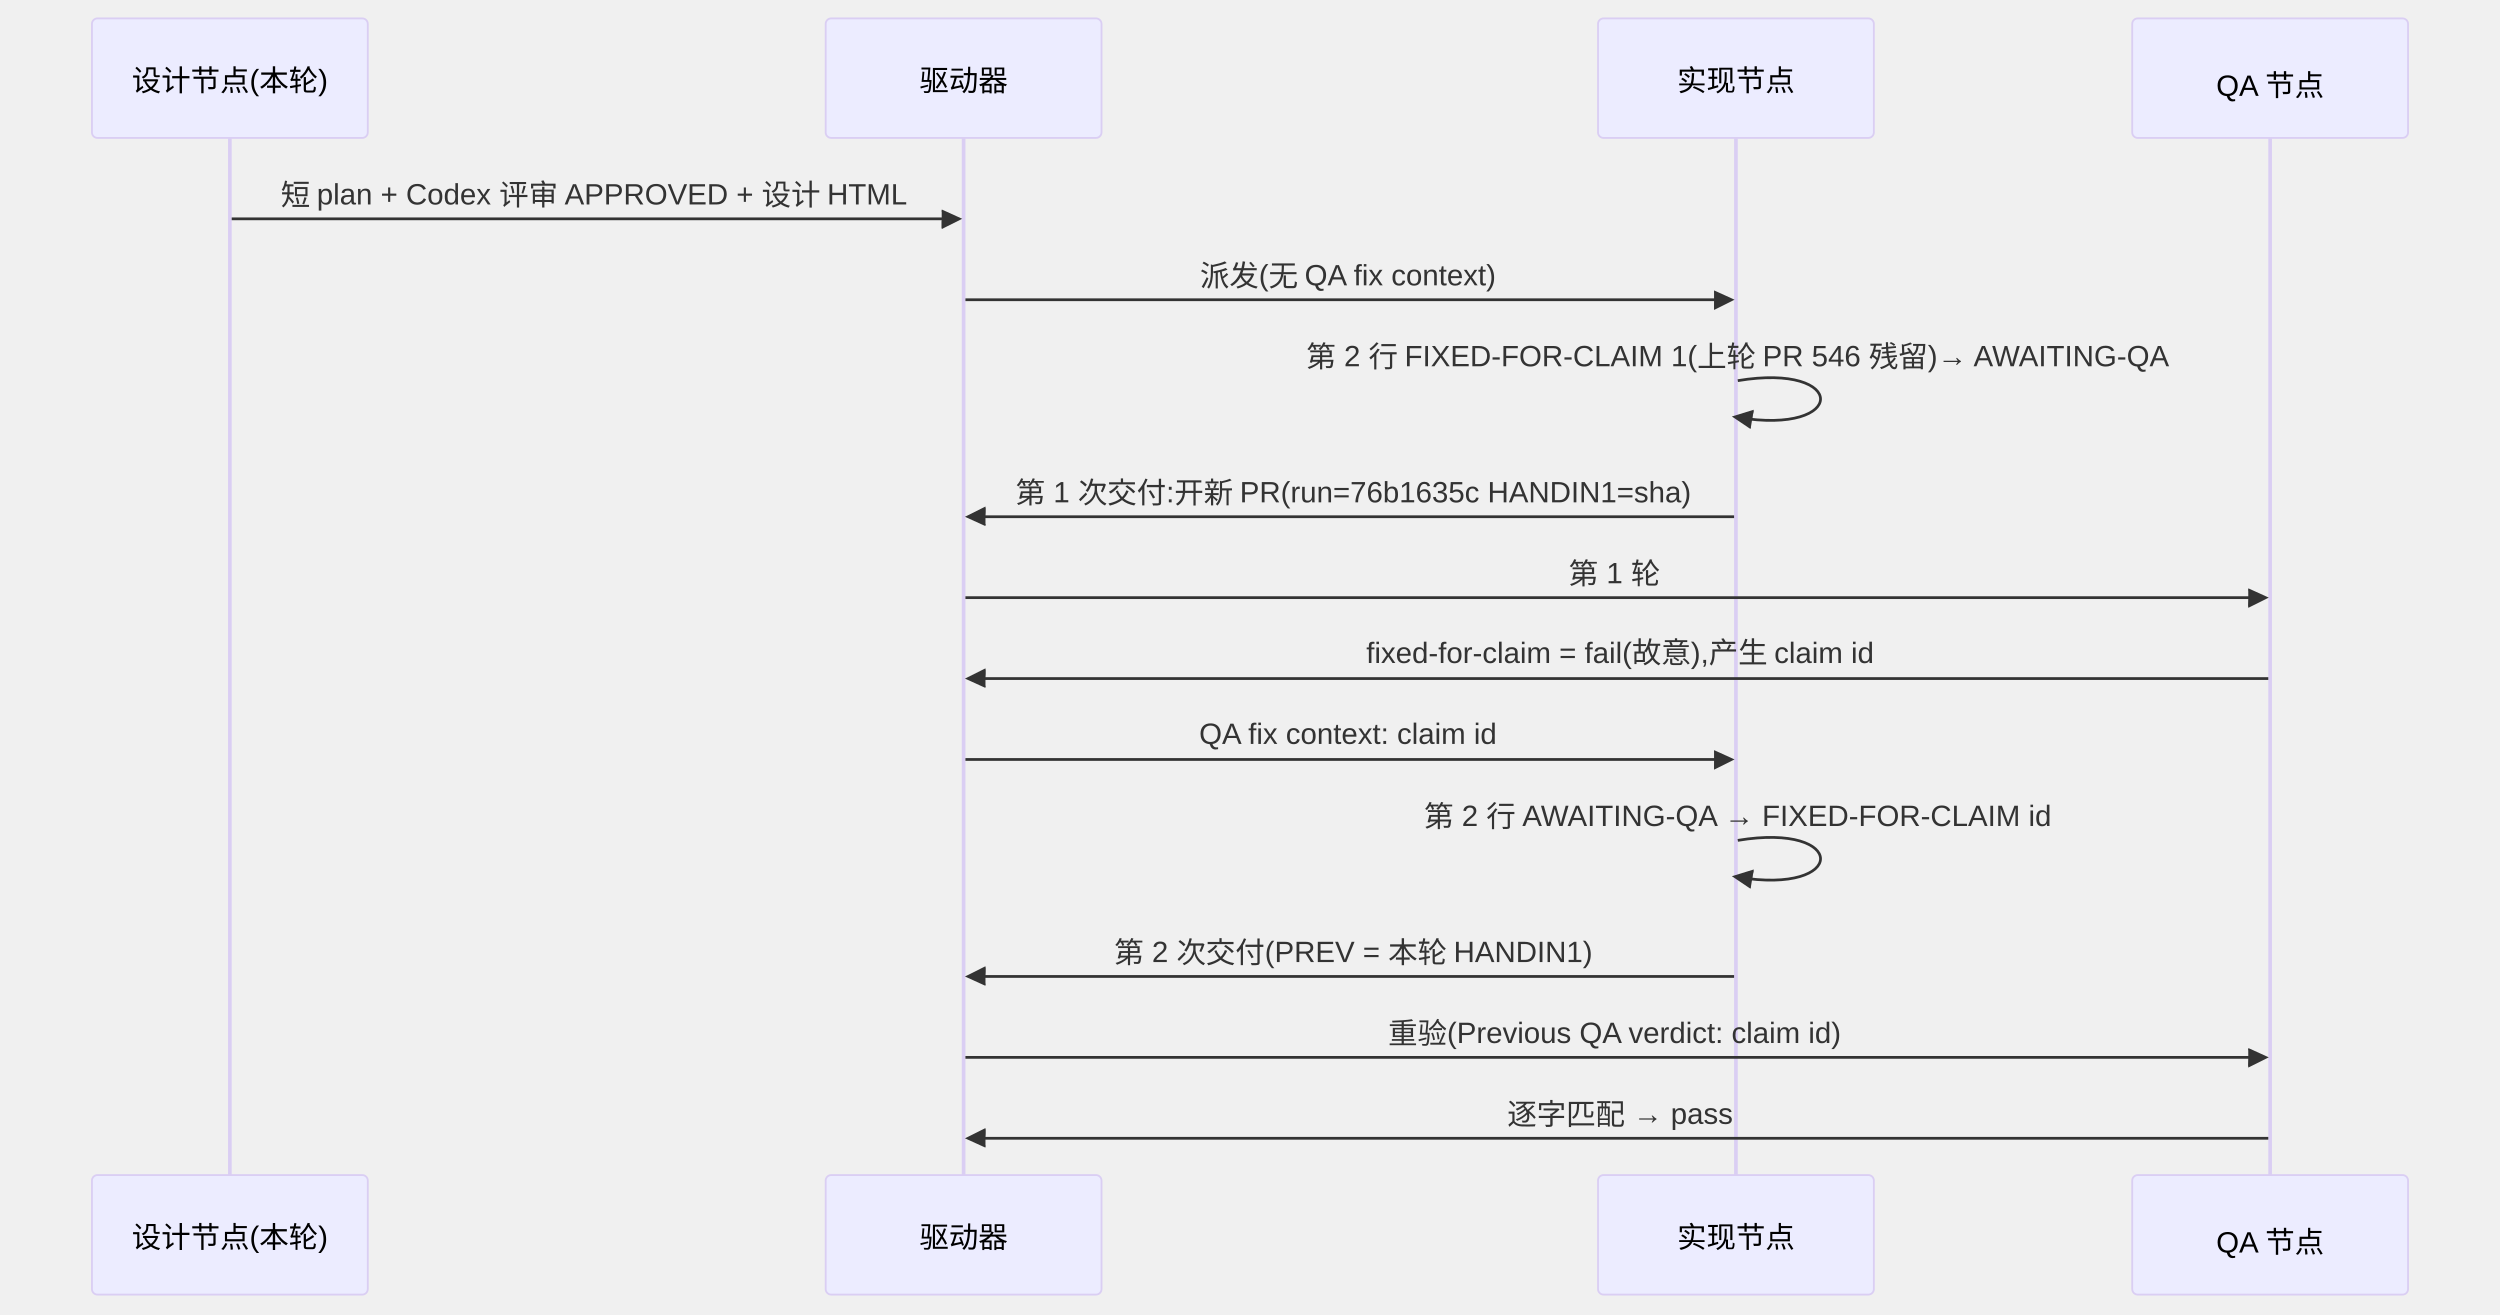
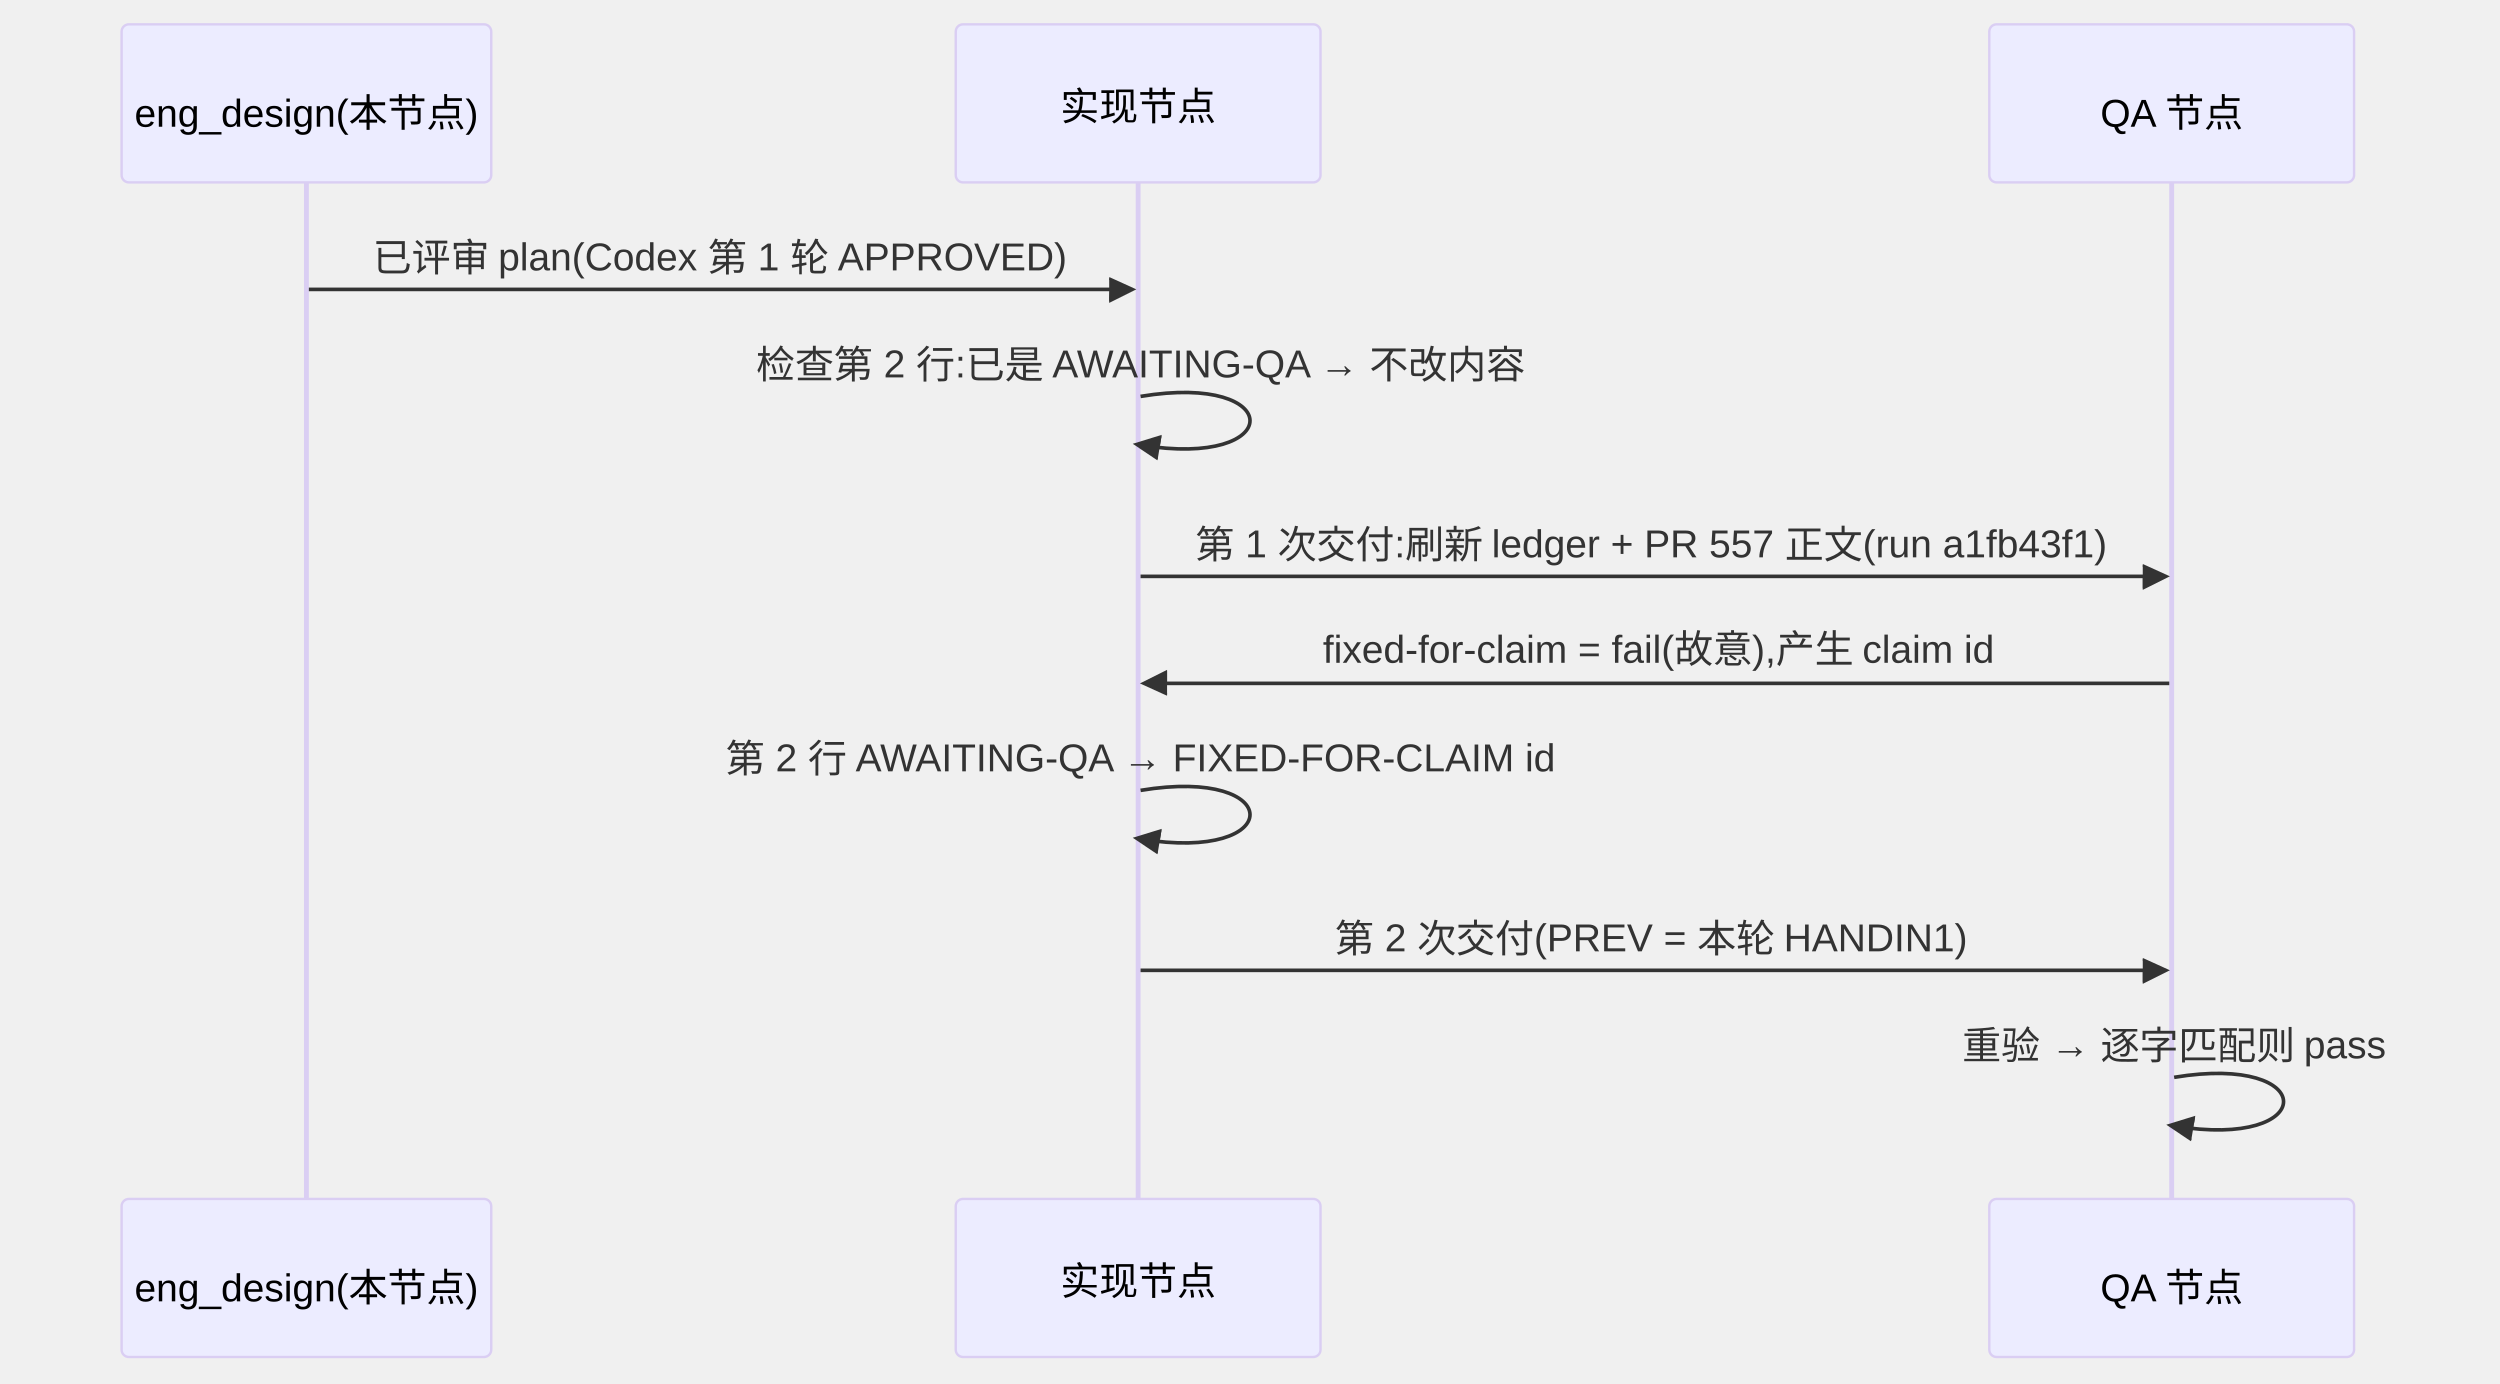
- <svg xmlns="http://www.w3.org/2000/svg" id="FLY-3226-d1" width="100%" style="max-width: 1359.5px; background-color: white;" viewBox="-50 -10 1359.5 715" role="graphics-document document" aria-roledescription="sequence">
+ <svg xmlns="http://www.w3.org/2000/svg" id="FLY-3226-d1" width="100%" style="max-width: 1028px; background-color: white;" viewBox="-50 -10 1028 569" role="graphics-document document" aria-roledescription="sequence">
  <g>
-     <rect x="1109.5" y="629" fill="#eaeaea" stroke="#666" width="150" height="65" name="Q" rx="3" ry="3" class="actor actor-bottom" />
-     <text x="1184.5" y="661.5" dominant-baseline="central" alignment-baseline="central" class="actor actor-box" style="text-anchor: middle; font-size: 16px; font-weight: 400;">
-       <tspan x="1184.5" dy="0">QA 节点</tspan>
+     <rect x="768" y="483" fill="#eaeaea" stroke="#666" width="150" height="65" name="Q" rx="3" ry="3" class="actor actor-bottom" />
+     <text x="843" y="515.5" dominant-baseline="central" alignment-baseline="central" class="actor actor-box" style="text-anchor: middle; font-size: 16px; font-weight: 400;">
+       <tspan x="843" dy="0">QA 节点</tspan>
    </text>
  </g>
  <g>
-     <rect x="819" y="629" fill="#eaeaea" stroke="#666" width="150" height="65" name="I" rx="3" ry="3" class="actor actor-bottom" />
-     <text x="894" y="661.5" dominant-baseline="central" alignment-baseline="central" class="actor actor-box" style="text-anchor: middle; font-size: 16px; font-weight: 400;">
-       <tspan x="894" dy="0">实现节点</tspan>
+     <rect x="343" y="483" fill="#eaeaea" stroke="#666" width="150" height="65" name="I" rx="3" ry="3" class="actor actor-bottom" />
+     <text x="418" y="515.5" dominant-baseline="central" alignment-baseline="central" class="actor actor-box" style="text-anchor: middle; font-size: 16px; font-weight: 400;">
+       <tspan x="418" dy="0">实现节点</tspan>
    </text>
  </g>
  <g>
-     <rect x="399" y="629" fill="#eaeaea" stroke="#666" width="150" height="65" name="D" rx="3" ry="3" class="actor actor-bottom" />
-     <text x="474" y="661.5" dominant-baseline="central" alignment-baseline="central" class="actor actor-box" style="text-anchor: middle; font-size: 16px; font-weight: 400;">
-       <tspan x="474" dy="0">驱动器</tspan>
+     <rect x="0" y="483" fill="#eaeaea" stroke="#666" width="152" height="65" name="S" rx="3" ry="3" class="actor actor-bottom" />
+     <text x="76" y="515.5" dominant-baseline="central" alignment-baseline="central" class="actor actor-box" style="text-anchor: middle; font-size: 16px; font-weight: 400;">
+       <tspan x="76" dy="0">eng_design(本节点)</tspan>
    </text>
  </g>
  <g>
-     <rect x="0" y="629" fill="#eaeaea" stroke="#666" width="150" height="65" name="S" rx="3" ry="3" class="actor actor-bottom" />
-     <text x="75" y="661.5" dominant-baseline="central" alignment-baseline="central" class="actor actor-box" style="text-anchor: middle; font-size: 16px; font-weight: 400;">
-       <tspan x="75" dy="0">设计节点(本轮)</tspan>
-     </text>
-   </g>
-   <g>
-     <line id="FLY-3226-d1-actor3" x1="1184.5" y1="65" x2="1184.5" y2="629" class="actor-line 200" stroke-width="0.5px" stroke="#999" name="Q" />
-     <g id="FLY-3226-d1-root-3">
-       <rect x="1109.5" y="0" fill="#eaeaea" stroke="#666" width="150" height="65" name="Q" rx="3" ry="3" class="actor actor-top" />
-       <text x="1184.5" y="32.5" dominant-baseline="central" alignment-baseline="central" class="actor actor-box" style="text-anchor: middle; font-size: 16px; font-weight: 400;">
-         <tspan x="1184.5" dy="0">QA 节点</tspan>
+     <line id="FLY-3226-d1-actor2" x1="843" y1="65" x2="843" y2="483" class="actor-line 200" stroke-width="0.5px" stroke="#999" name="Q" />
+     <g id="FLY-3226-d1-root-2">
+       <rect x="768" y="0" fill="#eaeaea" stroke="#666" width="150" height="65" name="Q" rx="3" ry="3" class="actor actor-top" />
+       <text x="843" y="32.5" dominant-baseline="central" alignment-baseline="central" class="actor actor-box" style="text-anchor: middle; font-size: 16px; font-weight: 400;">
+         <tspan x="843" dy="0">QA 节点</tspan>
      </text>
    </g>
  </g>
  <g>
-     <line id="FLY-3226-d1-actor2" x1="894" y1="65" x2="894" y2="629" class="actor-line 200" stroke-width="0.5px" stroke="#999" name="I" />
-     <g id="FLY-3226-d1-root-2">
-       <rect x="819" y="0" fill="#eaeaea" stroke="#666" width="150" height="65" name="I" rx="3" ry="3" class="actor actor-top" />
-       <text x="894" y="32.5" dominant-baseline="central" alignment-baseline="central" class="actor actor-box" style="text-anchor: middle; font-size: 16px; font-weight: 400;">
-         <tspan x="894" dy="0">实现节点</tspan>
+     <line id="FLY-3226-d1-actor1" x1="418" y1="65" x2="418" y2="483" class="actor-line 200" stroke-width="0.5px" stroke="#999" name="I" />
+     <g id="FLY-3226-d1-root-1">
+       <rect x="343" y="0" fill="#eaeaea" stroke="#666" width="150" height="65" name="I" rx="3" ry="3" class="actor actor-top" />
+       <text x="418" y="32.5" dominant-baseline="central" alignment-baseline="central" class="actor actor-box" style="text-anchor: middle; font-size: 16px; font-weight: 400;">
+         <tspan x="418" dy="0">实现节点</tspan>
      </text>
    </g>
  </g>
  <g>
-     <line id="FLY-3226-d1-actor1" x1="474" y1="65" x2="474" y2="629" class="actor-line 200" stroke-width="0.5px" stroke="#999" name="D" />
-     <g id="FLY-3226-d1-root-1">
-       <rect x="399" y="0" fill="#eaeaea" stroke="#666" width="150" height="65" name="D" rx="3" ry="3" class="actor actor-top" />
-       <text x="474" y="32.5" dominant-baseline="central" alignment-baseline="central" class="actor actor-box" style="text-anchor: middle; font-size: 16px; font-weight: 400;">
-         <tspan x="474" dy="0">驱动器</tspan>
-       </text>
-     </g>
-   </g>
-   <g>
-     <line id="FLY-3226-d1-actor0" x1="75" y1="65" x2="75" y2="629" class="actor-line 200" stroke-width="0.5px" stroke="#999" name="S" />
+     <line id="FLY-3226-d1-actor0" x1="76" y1="65" x2="76" y2="483" class="actor-line 200" stroke-width="0.5px" stroke="#999" name="S" />
    <g id="FLY-3226-d1-root-0">
-       <rect x="0" y="0" fill="#eaeaea" stroke="#666" width="150" height="65" name="S" rx="3" ry="3" class="actor actor-top" />
-       <text x="75" y="32.5" dominant-baseline="central" alignment-baseline="central" class="actor actor-box" style="text-anchor: middle; font-size: 16px; font-weight: 400;">
-         <tspan x="75" dy="0">设计节点(本轮)</tspan>
+       <rect x="0" y="0" fill="#eaeaea" stroke="#666" width="152" height="65" name="S" rx="3" ry="3" class="actor actor-top" />
+       <text x="76" y="32.5" dominant-baseline="central" alignment-baseline="central" class="actor actor-box" style="text-anchor: middle; font-size: 16px; font-weight: 400;">
+         <tspan x="76" dy="0">eng_design(本节点)</tspan>
      </text>
    </g>
  </g>
  <style>#FLY-3226-d1{font-family:"trebuchet ms",verdana,arial,sans-serif;font-size:16px;fill:#333;}@keyframes edge-animation-frame{from{stroke-dashoffset:0;}}@keyframes dash{to{stroke-dashoffset:0;}}#FLY-3226-d1 .edge-animation-slow{stroke-dasharray:9,5!important;stroke-dashoffset:900;animation:dash 50s linear infinite;stroke-linecap:round;}#FLY-3226-d1 .edge-animation-fast{stroke-dasharray:9,5!important;stroke-dashoffset:900;animation:dash 20s linear infinite;stroke-linecap:round;}#FLY-3226-d1 .error-icon{fill:#552222;}#FLY-3226-d1 .error-text{fill:#552222;stroke:#552222;}#FLY-3226-d1 .edge-thickness-normal{stroke-width:1px;}#FLY-3226-d1 .edge-thickness-thick{stroke-width:3.5px;}#FLY-3226-d1 .edge-pattern-solid{stroke-dasharray:0;}#FLY-3226-d1 .edge-thickness-invisible{stroke-width:0;fill:none;}#FLY-3226-d1 .edge-pattern-dashed{stroke-dasharray:3;}#FLY-3226-d1 .edge-pattern-dotted{stroke-dasharray:2;}#FLY-3226-d1 .marker{fill:#333333;stroke:#333333;}#FLY-3226-d1 .marker.cross{stroke:#333333;}#FLY-3226-d1 svg{font-family:"trebuchet ms",verdana,arial,sans-serif;font-size:16px;}#FLY-3226-d1 p{margin:0;}#FLY-3226-d1 .actor{stroke:hsl(259.626, 59.777%, 87.902%);fill:#ECECFF;}#FLY-3226-d1 text.actor&gt;tspan{fill:black;stroke:none;}#FLY-3226-d1 .actor-line{stroke:hsl(259.626, 59.777%, 87.902%);}#FLY-3226-d1 .innerArc{stroke-width:1.5;stroke-dasharray:none;}#FLY-3226-d1 .messageLine0{stroke-width:1.5;stroke-dasharray:none;stroke:#333;}#FLY-3226-d1 .messageLine1{stroke-width:1.5;stroke-dasharray:2,2;stroke:#333;}#FLY-3226-d1 #FLY-3226-d1-arrowhead path{fill:#333;stroke:#333;}#FLY-3226-d1 .sequenceNumber{fill:white;}#FLY-3226-d1 #FLY-3226-d1-sequencenumber{fill:#333;}#FLY-3226-d1 #FLY-3226-d1-crosshead path{fill:#333;stroke:#333;}#FLY-3226-d1 .messageText{fill:#333;stroke:none;}#FLY-3226-d1 .labelBox{stroke:hsl(259.626, 59.777%, 87.902%);fill:#ECECFF;}#FLY-3226-d1 .labelText,#FLY-3226-d1 .labelText&gt;tspan{fill:black;stroke:none;}#FLY-3226-d1 .loopText,#FLY-3226-d1 .loopText&gt;tspan{fill:black;stroke:none;}#FLY-3226-d1 .loopLine{stroke-width:2px;stroke-dasharray:2,2;stroke:hsl(259.626, 59.777%, 87.902%);fill:hsl(259.626, 59.777%, 87.902%);}#FLY-3226-d1 .note{stroke:#aaaa33;fill:#fff5ad;}#FLY-3226-d1 .noteText,#FLY-3226-d1 .noteText&gt;tspan{fill:black;stroke:none;}#FLY-3226-d1 .activation0{fill:#f4f4f4;stroke:#666;}#FLY-3226-d1 .activation1{fill:#f4f4f4;stroke:#666;}#FLY-3226-d1 .activation2{fill:#f4f4f4;stroke:#666;}#FLY-3226-d1 .actorPopupMenu{position:absolute;}#FLY-3226-d1 .actorPopupMenuPanel{position:absolute;fill:#ECECFF;box-shadow:0px 8px 16px 0px rgba(0,0,0,0.2);filter:drop-shadow(3px 5px 2px rgb(0 0 0 / 0.4));}#FLY-3226-d1 .actor-man line{stroke:hsl(259.626, 59.777%, 87.902%);fill:#ECECFF;}#FLY-3226-d1 .actor-man circle,#FLY-3226-d1 line{stroke:hsl(259.626, 59.777%, 87.902%);fill:#ECECFF;stroke-width:2px;}#FLY-3226-d1 :root{--mermaid-font-family:"trebuchet ms",verdana,arial,sans-serif;}</style>
  <g />
  <defs>
    <symbol id="FLY-3226-d1-computer" width="24" height="24">
      <path transform="scale(.5)" d="M2 2v13h20v-13h-20zm18 11h-16v-9h16v9zm-10.228 6l.466-1h3.524l.467 1h-4.457zm14.228 3h-24l2-6h2.104l-1.33 4h18.45l-1.297-4h2.073l2 6zm-5-10h-14v-7h14v7z" />
    </symbol>
  </defs>
  <defs>
    <symbol id="FLY-3226-d1-database" fill-rule="evenodd" clip-rule="evenodd">
      <path transform="scale(.5)" d="M12.258.001l.256.004.255.005.253.008.251.01.249.012.247.015.246.016.242.019.241.02.239.023.236.024.233.027.231.028.229.031.225.032.223.034.22.036.217.038.214.04.211.041.208.043.205.045.201.046.198.048.194.05.191.051.187.053.183.054.18.056.175.057.172.059.168.06.163.061.16.063.155.064.15.066.074.033.073.033.071.034.07.034.069.035.068.035.067.035.066.035.064.036.064.036.062.036.06.036.06.037.058.037.058.037.055.038.055.038.053.038.052.038.051.039.05.039.048.039.047.039.045.04.044.04.043.04.041.04.04.041.039.041.037.041.036.041.034.041.033.042.032.042.03.042.029.042.027.042.026.043.024.043.023.043.021.043.02.043.018.044.017.043.015.044.013.044.012.044.011.045.009.044.007.045.006.045.004.045.002.045.001.045v17l-.001.045-.002.045-.004.045-.006.045-.007.045-.009.044-.011.045-.012.044-.013.044-.015.044-.017.043-.018.044-.02.043-.021.043-.023.043-.024.043-.026.043-.027.042-.029.042-.03.042-.032.042-.033.042-.034.041-.036.041-.037.041-.039.041-.04.041-.041.04-.043.04-.044.04-.045.04-.047.039-.048.039-.05.039-.051.039-.052.038-.053.038-.055.038-.055.038-.058.037-.058.037-.06.037-.06.036-.062.036-.064.036-.064.036-.066.035-.067.035-.068.035-.069.035-.07.034-.071.034-.073.033-.074.033-.15.066-.155.064-.16.063-.163.061-.168.06-.172.059-.175.057-.18.056-.183.054-.187.053-.191.051-.194.05-.198.048-.201.046-.205.045-.208.043-.211.041-.214.04-.217.038-.22.036-.223.034-.225.032-.229.031-.231.028-.233.027-.236.024-.239.023-.241.02-.242.019-.246.016-.247.015-.249.012-.251.01-.253.008-.255.005-.256.004-.258.001-.258-.001-.256-.004-.255-.005-.253-.008-.251-.01-.249-.012-.247-.015-.245-.016-.243-.019-.241-.02-.238-.023-.236-.024-.234-.027-.231-.028-.228-.031-.226-.032-.223-.034-.22-.036-.217-.038-.214-.04-.211-.041-.208-.043-.204-.045-.201-.046-.198-.048-.195-.05-.19-.051-.187-.053-.184-.054-.179-.056-.176-.057-.172-.059-.167-.06-.164-.061-.159-.063-.155-.064-.151-.066-.074-.033-.072-.033-.072-.034-.07-.034-.069-.035-.068-.035-.067-.035-.066-.035-.064-.036-.063-.036-.062-.036-.061-.036-.06-.037-.058-.037-.057-.037-.056-.038-.055-.038-.053-.038-.052-.038-.051-.039-.049-.039-.049-.039-.046-.039-.046-.04-.044-.04-.043-.04-.041-.04-.04-.041-.039-.041-.037-.041-.036-.041-.034-.041-.033-.042-.032-.042-.03-.042-.029-.042-.027-.042-.026-.043-.024-.043-.023-.043-.021-.043-.02-.043-.018-.044-.017-.043-.015-.044-.013-.044-.012-.044-.011-.045-.009-.044-.007-.045-.006-.045-.004-.045-.002-.045-.001-.045v-17l.001-.045.002-.045.004-.045.006-.045.007-.045.009-.044.011-.045.012-.044.013-.044.015-.044.017-.043.018-.044.02-.043.021-.043.023-.043.024-.043.026-.043.027-.042.029-.042.03-.042.032-.042.033-.042.034-.041.036-.041.037-.041.039-.041.04-.041.041-.04.043-.04.044-.04.046-.04.046-.039.049-.039.049-.039.051-.039.052-.038.053-.038.055-.038.056-.038.057-.037.058-.037.06-.037.061-.036.062-.036.063-.036.064-.036.066-.035.067-.035.068-.035.069-.035.07-.034.072-.034.072-.033.074-.033.151-.066.155-.064.159-.063.164-.061.167-.06.172-.059.176-.057.179-.056.184-.054.187-.053.19-.051.195-.05.198-.048.201-.046.204-.045.208-.043.211-.041.214-.04.217-.038.22-.036.223-.034.226-.032.228-.031.231-.028.234-.027.236-.024.238-.023.241-.02.243-.019.245-.016.247-.015.249-.012.251-.01.253-.008.255-.005.256-.004.258-.001.258.001zm-9.258 20.499v.01l.001.021.003.021.004.022.005.021.006.022.007.022.009.023.01.022.011.023.012.023.013.023.015.023.016.024.017.023.018.024.019.024.021.024.022.025.023.024.024.025.052.049.056.05.061.051.066.051.07.051.075.051.079.052.084.052.088.052.092.052.097.052.102.051.105.052.11.052.114.051.119.051.123.051.127.05.131.05.135.05.139.048.144.049.147.047.152.047.155.047.16.045.163.045.167.043.171.043.176.041.178.041.183.039.187.039.19.037.194.035.197.035.202.033.204.031.209.03.212.029.216.027.219.025.222.024.226.021.23.02.233.018.236.016.24.015.243.012.246.01.249.008.253.005.256.004.259.001.26-.001.257-.004.254-.005.25-.008.247-.011.244-.012.241-.014.237-.016.233-.018.231-.021.226-.021.224-.024.22-.026.216-.027.212-.028.21-.031.205-.031.202-.034.198-.034.194-.036.191-.037.187-.039.183-.04.179-.04.175-.042.172-.043.168-.044.163-.045.16-.046.155-.046.152-.047.148-.048.143-.049.139-.049.136-.05.131-.05.126-.05.123-.051.118-.052.114-.051.11-.052.106-.052.101-.052.096-.052.092-.052.088-.053.083-.051.079-.052.074-.052.07-.051.065-.051.06-.051.056-.05.051-.05.023-.024.023-.025.021-.024.02-.024.019-.024.018-.024.017-.024.015-.023.014-.024.013-.023.012-.023.01-.023.01-.022.008-.022.006-.022.006-.022.004-.022.004-.021.001-.021.001-.021v-4.127l-.077.055-.08.053-.083.054-.085.053-.087.052-.09.052-.093.051-.095.05-.097.05-.1.049-.102.049-.105.048-.106.047-.109.047-.111.046-.114.045-.115.045-.118.044-.12.043-.122.042-.124.042-.126.041-.128.04-.13.04-.132.038-.134.038-.135.037-.138.037-.139.035-.142.035-.143.034-.144.033-.147.032-.148.031-.15.03-.151.03-.153.029-.154.027-.156.027-.158.026-.159.025-.161.024-.162.023-.163.022-.165.021-.166.02-.167.019-.169.018-.169.017-.171.016-.173.015-.173.014-.175.013-.175.012-.177.011-.178.01-.179.008-.179.008-.181.006-.182.005-.182.004-.184.003-.184.002h-.37l-.184-.002-.184-.003-.182-.004-.182-.005-.181-.006-.179-.008-.179-.008-.178-.01-.176-.011-.176-.012-.175-.013-.173-.014-.172-.015-.171-.016-.17-.017-.169-.018-.167-.019-.166-.02-.165-.021-.163-.022-.162-.023-.161-.024-.159-.025-.157-.026-.156-.027-.155-.027-.153-.029-.151-.03-.15-.03-.148-.031-.146-.032-.145-.033-.143-.034-.141-.035-.14-.035-.137-.037-.136-.037-.134-.038-.132-.038-.13-.04-.128-.04-.126-.041-.124-.042-.122-.042-.12-.044-.117-.043-.116-.045-.113-.045-.112-.046-.109-.047-.106-.047-.105-.048-.102-.049-.1-.049-.097-.05-.095-.05-.093-.052-.09-.051-.087-.052-.085-.053-.083-.054-.08-.054-.077-.054v4.127zm0-5.654v.011l.001.021.003.021.004.021.005.022.006.022.007.022.009.022.01.022.011.023.012.023.013.023.015.024.016.023.017.024.018.024.019.024.021.024.022.024.023.025.024.024.052.05.056.05.061.05.066.051.07.051.075.052.079.051.084.052.088.052.092.052.097.052.102.052.105.052.11.051.114.051.119.052.123.05.127.051.131.05.135.049.139.049.144.048.147.048.152.047.155.046.16.045.163.045.167.044.171.042.176.042.178.04.183.04.187.038.19.037.194.036.197.034.202.033.204.032.209.03.212.028.216.027.219.025.222.024.226.022.23.02.233.018.236.016.24.014.243.012.246.01.249.008.253.006.256.003.259.001.26-.001.257-.003.254-.006.25-.008.247-.01.244-.012.241-.015.237-.016.233-.018.231-.02.226-.022.224-.024.22-.025.216-.027.212-.029.21-.03.205-.032.202-.033.198-.035.194-.036.191-.037.187-.039.183-.039.179-.041.175-.042.172-.043.168-.044.163-.045.16-.045.155-.047.152-.047.148-.048.143-.048.139-.05.136-.049.131-.05.126-.051.123-.051.118-.051.114-.052.11-.052.106-.052.101-.052.096-.052.092-.052.088-.052.083-.052.079-.052.074-.051.07-.052.065-.051.06-.05.056-.051.051-.049.023-.025.023-.024.021-.025.02-.024.019-.024.018-.024.017-.024.015-.023.014-.023.013-.024.012-.022.01-.023.01-.023.008-.022.006-.022.006-.022.004-.021.004-.022.001-.021.001-.021v-4.139l-.077.054-.08.054-.083.054-.085.052-.087.053-.09.051-.093.051-.095.051-.097.05-.1.049-.102.049-.105.048-.106.047-.109.047-.111.046-.114.045-.115.044-.118.044-.12.044-.122.042-.124.042-.126.041-.128.04-.13.039-.132.039-.134.038-.135.037-.138.036-.139.036-.142.035-.143.033-.144.033-.147.033-.148.031-.15.03-.151.03-.153.028-.154.028-.156.027-.158.026-.159.025-.161.024-.162.023-.163.022-.165.021-.166.02-.167.019-.169.018-.169.017-.171.016-.173.015-.173.014-.175.013-.175.012-.177.011-.178.009-.179.009-.179.007-.181.007-.182.005-.182.004-.184.003-.184.002h-.37l-.184-.002-.184-.003-.182-.004-.182-.005-.181-.007-.179-.007-.179-.009-.178-.009-.176-.011-.176-.012-.175-.013-.173-.014-.172-.015-.171-.016-.17-.017-.169-.018-.167-.019-.166-.02-.165-.021-.163-.022-.162-.023-.161-.024-.159-.025-.157-.026-.156-.027-.155-.028-.153-.028-.151-.03-.15-.03-.148-.031-.146-.033-.145-.033-.143-.033-.141-.035-.14-.036-.137-.036-.136-.037-.134-.038-.132-.039-.13-.039-.128-.04-.126-.041-.124-.042-.122-.043-.12-.043-.117-.044-.116-.044-.113-.046-.112-.046-.109-.046-.106-.047-.105-.048-.102-.049-.1-.049-.097-.05-.095-.051-.093-.051-.09-.051-.087-.053-.085-.052-.083-.054-.08-.054-.077-.054v4.139zm0-5.666v.011l.001.02.003.022.004.021.005.022.006.021.007.022.009.023.01.022.011.023.012.023.013.023.015.023.016.024.017.024.018.023.019.024.021.025.022.024.023.024.024.025.052.05.056.05.061.05.066.051.07.051.075.052.079.051.084.052.088.052.092.052.097.052.102.052.105.051.11.052.114.051.119.051.123.051.127.05.131.05.135.05.139.049.144.048.147.048.152.047.155.046.16.045.163.045.167.043.171.043.176.042.178.04.183.04.187.038.19.037.194.036.197.034.202.033.204.032.209.03.212.028.216.027.219.025.222.024.226.021.23.02.233.018.236.017.24.014.243.012.246.01.249.008.253.006.256.003.259.001.26-.001.257-.003.254-.006.25-.008.247-.01.244-.013.241-.014.237-.016.233-.018.231-.02.226-.022.224-.024.22-.025.216-.027.212-.029.21-.03.205-.032.202-.033.198-.035.194-.036.191-.037.187-.039.183-.039.179-.041.175-.042.172-.043.168-.044.163-.045.16-.045.155-.047.152-.047.148-.048.143-.049.139-.049.136-.049.131-.051.126-.05.123-.051.118-.052.114-.051.11-.052.106-.052.101-.052.096-.052.092-.052.088-.052.083-.052.079-.052.074-.052.07-.051.065-.051.06-.051.056-.05.051-.049.023-.025.023-.025.021-.024.02-.024.019-.024.018-.024.017-.024.015-.023.014-.024.013-.023.012-.023.01-.022.01-.023.008-.022.006-.022.006-.022.004-.022.004-.021.001-.021.001-.021v-4.153l-.077.054-.08.054-.083.053-.085.053-.087.053-.09.051-.093.051-.095.051-.097.05-.1.049-.102.048-.105.048-.106.048-.109.046-.111.046-.114.046-.115.044-.118.044-.12.043-.122.043-.124.042-.126.041-.128.04-.13.039-.132.039-.134.038-.135.037-.138.036-.139.036-.142.034-.143.034-.144.033-.147.032-.148.032-.15.03-.151.03-.153.028-.154.028-.156.027-.158.026-.159.024-.161.024-.162.023-.163.023-.165.021-.166.02-.167.019-.169.018-.169.017-.171.016-.173.015-.173.014-.175.013-.175.012-.177.01-.178.01-.179.009-.179.007-.181.006-.182.006-.182.004-.184.003-.184.001-.185.001-.185-.001-.184-.001-.184-.003-.182-.004-.182-.006-.181-.006-.179-.007-.179-.009-.178-.01-.176-.01-.176-.012-.175-.013-.173-.014-.172-.015-.171-.016-.17-.017-.169-.018-.167-.019-.166-.02-.165-.021-.163-.023-.162-.023-.161-.024-.159-.024-.157-.026-.156-.027-.155-.028-.153-.028-.151-.03-.15-.03-.148-.032-.146-.032-.145-.033-.143-.034-.141-.034-.14-.036-.137-.036-.136-.037-.134-.038-.132-.039-.13-.039-.128-.041-.126-.041-.124-.041-.122-.043-.12-.043-.117-.044-.116-.044-.113-.046-.112-.046-.109-.046-.106-.048-.105-.048-.102-.048-.1-.05-.097-.049-.095-.051-.093-.051-.09-.052-.087-.052-.085-.053-.083-.053-.08-.054-.077-.054v4.153zm8.74-8.179l-.257.004-.254.005-.25.008-.247.011-.244.012-.241.014-.237.016-.233.018-.231.021-.226.022-.224.023-.22.026-.216.027-.212.028-.21.031-.205.032-.202.033-.198.034-.194.036-.191.038-.187.038-.183.04-.179.041-.175.042-.172.043-.168.043-.163.045-.16.046-.155.046-.152.048-.148.048-.143.048-.139.049-.136.05-.131.05-.126.051-.123.051-.118.051-.114.052-.11.052-.106.052-.101.052-.096.052-.092.052-.088.052-.083.052-.079.052-.074.051-.07.052-.065.051-.06.05-.056.05-.051.05-.023.025-.023.024-.021.024-.02.025-.019.024-.018.024-.017.023-.015.024-.014.023-.013.023-.012.023-.01.023-.01.022-.008.022-.006.023-.006.021-.004.022-.004.021-.001.021-.001.021.001.021.001.021.004.021.004.022.006.021.006.023.008.022.01.022.01.023.012.023.013.023.014.023.015.024.017.023.018.024.019.024.02.025.021.024.023.024.023.025.051.05.056.05.06.05.065.051.07.052.074.051.079.052.083.052.088.052.092.052.096.052.101.052.106.052.11.052.114.052.118.051.123.051.126.051.131.05.136.05.139.049.143.048.148.048.152.048.155.046.16.046.163.045.168.043.172.043.175.042.179.041.183.04.187.038.191.038.194.036.198.034.202.033.205.032.21.031.212.028.216.027.22.026.224.023.226.022.231.021.233.018.237.016.241.014.244.012.247.011.25.008.254.005.257.004.26.001.26-.001.257-.004.254-.005.25-.008.247-.011.244-.012.241-.014.237-.016.233-.018.231-.021.226-.022.224-.023.22-.026.216-.027.212-.028.21-.031.205-.032.202-.033.198-.034.194-.036.191-.038.187-.038.183-.04.179-.041.175-.042.172-.043.168-.043.163-.045.16-.046.155-.046.152-.048.148-.048.143-.048.139-.049.136-.05.131-.05.126-.051.123-.051.118-.051.114-.052.11-.052.106-.052.101-.052.096-.052.092-.052.088-.052.083-.052.079-.052.074-.051.07-.052.065-.051.06-.05.056-.05.051-.05.023-.025.023-.024.021-.024.02-.025.019-.024.018-.024.017-.023.015-.024.014-.023.013-.023.012-.023.01-.023.01-.022.008-.022.006-.023.006-.021.004-.022.004-.021.001-.021.001-.021-.001-.021-.001-.021-.004-.021-.004-.022-.006-.021-.006-.023-.008-.022-.01-.022-.01-.023-.012-.023-.013-.023-.014-.023-.015-.024-.017-.023-.018-.024-.019-.024-.02-.025-.021-.024-.023-.024-.023-.025-.051-.05-.056-.05-.06-.05-.065-.051-.07-.052-.074-.051-.079-.052-.083-.052-.088-.052-.092-.052-.096-.052-.101-.052-.106-.052-.11-.052-.114-.052-.118-.051-.123-.051-.126-.051-.131-.05-.136-.05-.139-.049-.143-.048-.148-.048-.152-.048-.155-.046-.16-.046-.163-.045-.168-.043-.172-.043-.175-.042-.179-.041-.183-.04-.187-.038-.191-.038-.194-.036-.198-.034-.202-.033-.205-.032-.21-.031-.212-.028-.216-.027-.22-.026-.224-.023-.226-.022-.231-.021-.233-.018-.237-.016-.241-.014-.244-.012-.247-.011-.25-.008-.254-.005-.257-.004-.26-.001-.26.001z" />
    </symbol>
  </defs>
  <defs>
    <symbol id="FLY-3226-d1-clock" width="24" height="24">
      <path transform="scale(.5)" d="M12 2c5.514 0 10 4.486 10 10s-4.486 10-10 10-10-4.486-10-10 4.486-10 10-10zm0-2c-6.627 0-12 5.373-12 12s5.373 12 12 12 12-5.373 12-12-5.373-12-12-12zm5.848 12.459c.202.038.202.333.001.372-1.907.361-6.045 1.111-6.547 1.111-.719 0-1.301-.582-1.301-1.301 0-.512.77-5.447 1.125-7.445.034-.192.312-.181.343.014l.985 6.238 5.394 1.011z" />
    </symbol>
  </defs>
  <defs>
    <marker id="FLY-3226-d1-arrowhead" refX="7.9" refY="5" markerUnits="userSpaceOnUse" markerWidth="12" markerHeight="12" orient="auto-start-reverse">
      <path d="M -1 0 L 10 5 L 0 10 z" />
    </marker>
  </defs>
  <defs>
    <marker id="FLY-3226-d1-crosshead" markerWidth="15" markerHeight="8" orient="auto" refX="4" refY="4.5">
      <path fill="none" stroke="#000000" stroke-width="1pt" d="M 1,2 L 6,7 M 6,2 L 1,7" style="stroke-dasharray: 0, 0;" />
    </marker>
  </defs>
  <defs>
    <marker id="FLY-3226-d1-filled-head" refX="15.5" refY="7" markerWidth="20" markerHeight="28" orient="auto">
      <path d="M 18,7 L9,13 L14,7 L9,1 Z" />
    </marker>
  </defs>
  <defs>
    <marker id="FLY-3226-d1-sequencenumber" refX="15" refY="15" markerWidth="60" markerHeight="40" orient="auto">
      <circle cx="15" cy="15" r="6" />
    </marker>
  </defs>
-   <text x="273" y="80" text-anchor="middle" dominant-baseline="middle" alignment-baseline="middle" class="messageText" dy="1em" style="font-size: 16px; font-weight: 400;">短 plan + Codex 评审 APPROVED + 设计 HTML</text>
-   <line x1="76" y1="109" x2="470" y2="109" class="messageLine0" stroke-width="2" stroke="none" marker-end="url(#FLY-3226-d1-arrowhead)" style="fill: none;" />
-   <text x="683" y="124" text-anchor="middle" dominant-baseline="middle" alignment-baseline="middle" class="messageText" dy="1em" style="font-size: 16px; font-weight: 400;">派发(无 QA fix context)</text>
-   <line x1="475" y1="153" x2="890" y2="153" class="messageLine0" stroke-width="2" stroke="none" marker-end="url(#FLY-3226-d1-arrowhead)" style="fill: none;" />
-   <text x="895" y="168" text-anchor="middle" dominant-baseline="middle" alignment-baseline="middle" class="messageText" dy="1em" style="font-size: 16px; font-weight: 400;">第 2 行 FIXED-FOR-CLAIM 1(上轮 PR 546 残留)→ AWAITING-QA</text>
-   <path d="M 895,197 C 955,187 955,227 895,217" class="messageLine0" stroke-width="2" stroke="none" marker-end="url(#FLY-3226-d1-arrowhead)" style="fill: none;" />
-   <text x="686" y="242" text-anchor="middle" dominant-baseline="middle" alignment-baseline="middle" class="messageText" dy="1em" style="font-size: 16px; font-weight: 400;">第 1 次交付:开新 PR(run=76b1635c HANDIN1=sha)</text>
-   <line x1="893" y1="271" x2="478" y2="271" class="messageLine0" stroke-width="2" stroke="none" marker-end="url(#FLY-3226-d1-arrowhead)" style="fill: none;" />
-   <text x="828" y="286" text-anchor="middle" dominant-baseline="middle" alignment-baseline="middle" class="messageText" dy="1em" style="font-size: 16px; font-weight: 400;">第 1 轮</text>
-   <line x1="475" y1="315" x2="1180.5" y2="315" class="messageLine0" stroke-width="2" stroke="none" marker-end="url(#FLY-3226-d1-arrowhead)" style="fill: none;" />
-   <text x="831" y="330" text-anchor="middle" dominant-baseline="middle" alignment-baseline="middle" class="messageText" dy="1em" style="font-size: 16px; font-weight: 400;">fixed-for-claim = fail(故意),产生 claim id</text>
-   <line x1="1183.5" y1="359" x2="478" y2="359" class="messageLine0" stroke-width="2" stroke="none" marker-end="url(#FLY-3226-d1-arrowhead)" style="fill: none;" />
-   <text x="683" y="374" text-anchor="middle" dominant-baseline="middle" alignment-baseline="middle" class="messageText" dy="1em" style="font-size: 16px; font-weight: 400;">QA fix context: claim id</text>
-   <line x1="475" y1="403" x2="890" y2="403" class="messageLine0" stroke-width="2" stroke="none" marker-end="url(#FLY-3226-d1-arrowhead)" style="fill: none;" />
-   <text x="895" y="418" text-anchor="middle" dominant-baseline="middle" alignment-baseline="middle" class="messageText" dy="1em" style="font-size: 16px; font-weight: 400;">第 2 行 AWAITING-QA → FIXED-FOR-CLAIM id</text>
-   <path d="M 895,447 C 955,437 955,477 895,467" class="messageLine0" stroke-width="2" stroke="none" marker-end="url(#FLY-3226-d1-arrowhead)" style="fill: none;" />
-   <text x="686" y="492" text-anchor="middle" dominant-baseline="middle" alignment-baseline="middle" class="messageText" dy="1em" style="font-size: 16px; font-weight: 400;">第 2 次交付(PREV = 本轮 HANDIN1)</text>
-   <line x1="893" y1="521" x2="478" y2="521" class="messageLine0" stroke-width="2" stroke="none" marker-end="url(#FLY-3226-d1-arrowhead)" style="fill: none;" />
-   <text x="828" y="536" text-anchor="middle" dominant-baseline="middle" alignment-baseline="middle" class="messageText" dy="1em" style="font-size: 16px; font-weight: 400;">重验(Previous QA verdict: claim id)</text>
-   <line x1="475" y1="565" x2="1180.5" y2="565" class="messageLine0" stroke-width="2" stroke="none" marker-end="url(#FLY-3226-d1-arrowhead)" style="fill: none;" />
-   <text x="831" y="580" text-anchor="middle" dominant-baseline="middle" alignment-baseline="middle" class="messageText" dy="1em" style="font-size: 16px; font-weight: 400;">逐字匹配 → pass</text>
-   <line x1="1183.5" y1="609" x2="478" y2="609" class="messageLine0" stroke-width="2" stroke="none" marker-end="url(#FLY-3226-d1-arrowhead)" style="fill: none;" />
+   <text x="246" y="80" text-anchor="middle" dominant-baseline="middle" alignment-baseline="middle" class="messageText" dy="1em" style="font-size: 16px; font-weight: 400;">已评审 plan(Codex 第 1 轮 APPROVED)</text>
+   <line x1="77" y1="109" x2="414" y2="109" class="messageLine0" stroke-width="2" stroke="none" marker-end="url(#FLY-3226-d1-arrowhead)" style="fill: none;" />
+   <text x="419" y="124" text-anchor="middle" dominant-baseline="middle" alignment-baseline="middle" class="messageText" dy="1em" style="font-size: 16px; font-weight: 400;">检查第 2 行:已是 AWAITING-QA → 不改内容</text>
+   <path d="M 419,153 C 479,143 479,183 419,173" class="messageLine0" stroke-width="2" stroke="none" marker-end="url(#FLY-3226-d1-arrowhead)" style="fill: none;" />
+   <text x="629" y="198" text-anchor="middle" dominant-baseline="middle" alignment-baseline="middle" class="messageText" dy="1em" style="font-size: 16px; font-weight: 400;">第 1 次交付:刷新 ledger + PR 557 正文(run a1fb43f1)</text>
+   <line x1="419" y1="227" x2="839" y2="227" class="messageLine0" stroke-width="2" stroke="none" marker-end="url(#FLY-3226-d1-arrowhead)" style="fill: none;" />
+   <text x="632" y="242" text-anchor="middle" dominant-baseline="middle" alignment-baseline="middle" class="messageText" dy="1em" style="font-size: 16px; font-weight: 400;">fixed-for-claim = fail(故意),产生 claim id</text>
+   <line x1="842" y1="271" x2="422" y2="271" class="messageLine0" stroke-width="2" stroke="none" marker-end="url(#FLY-3226-d1-arrowhead)" style="fill: none;" />
+   <text x="419" y="286" text-anchor="middle" dominant-baseline="middle" alignment-baseline="middle" class="messageText" dy="1em" style="font-size: 16px; font-weight: 400;">第 2 行 AWAITING-QA → FIXED-FOR-CLAIM id</text>
+   <path d="M 419,315 C 479,305 479,345 419,335" class="messageLine0" stroke-width="2" stroke="none" marker-end="url(#FLY-3226-d1-arrowhead)" style="fill: none;" />
+   <text x="629" y="360" text-anchor="middle" dominant-baseline="middle" alignment-baseline="middle" class="messageText" dy="1em" style="font-size: 16px; font-weight: 400;">第 2 次交付(PREV = 本轮 HANDIN1)</text>
+   <line x1="419" y1="389" x2="839" y2="389" class="messageLine0" stroke-width="2" stroke="none" marker-end="url(#FLY-3226-d1-arrowhead)" style="fill: none;" />
+   <text x="844" y="404" text-anchor="middle" dominant-baseline="middle" alignment-baseline="middle" class="messageText" dy="1em" style="font-size: 16px; font-weight: 400;">重验 → 逐字匹配则 pass</text>
+   <path d="M 844,433 C 904,423 904,463 844,453" class="messageLine0" stroke-width="2" stroke="none" marker-end="url(#FLY-3226-d1-arrowhead)" style="fill: none;" />
</svg>
